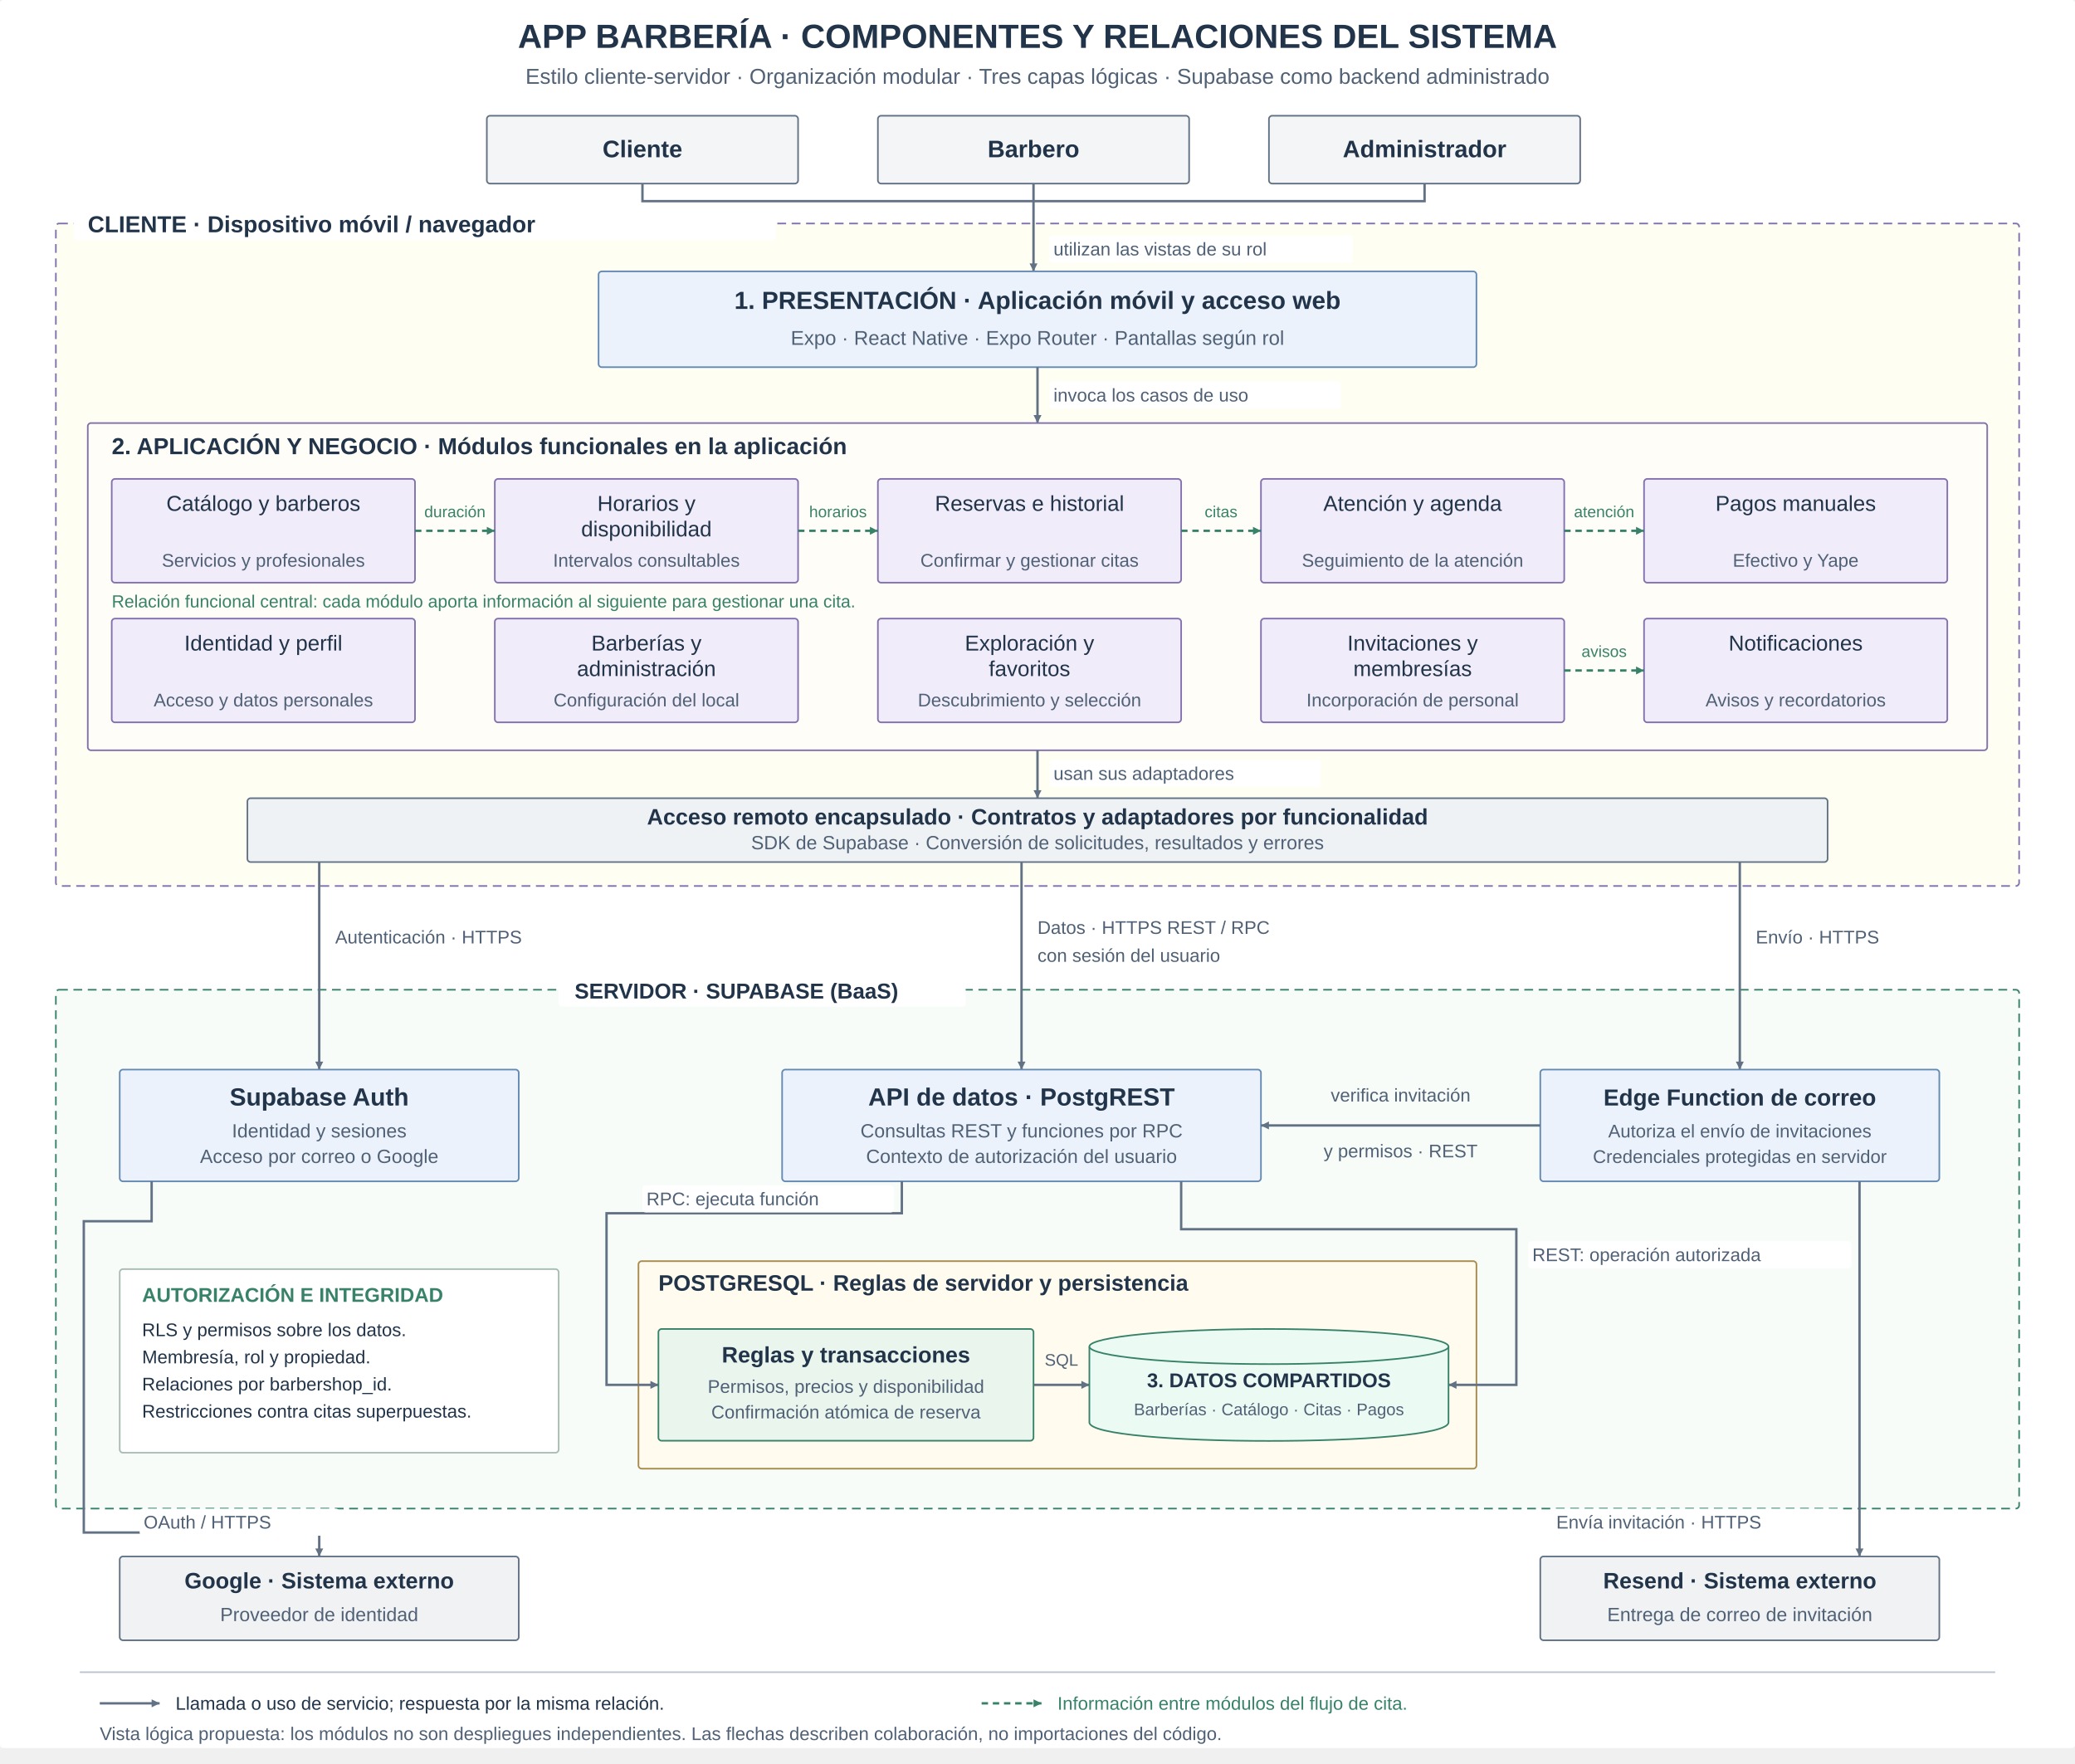
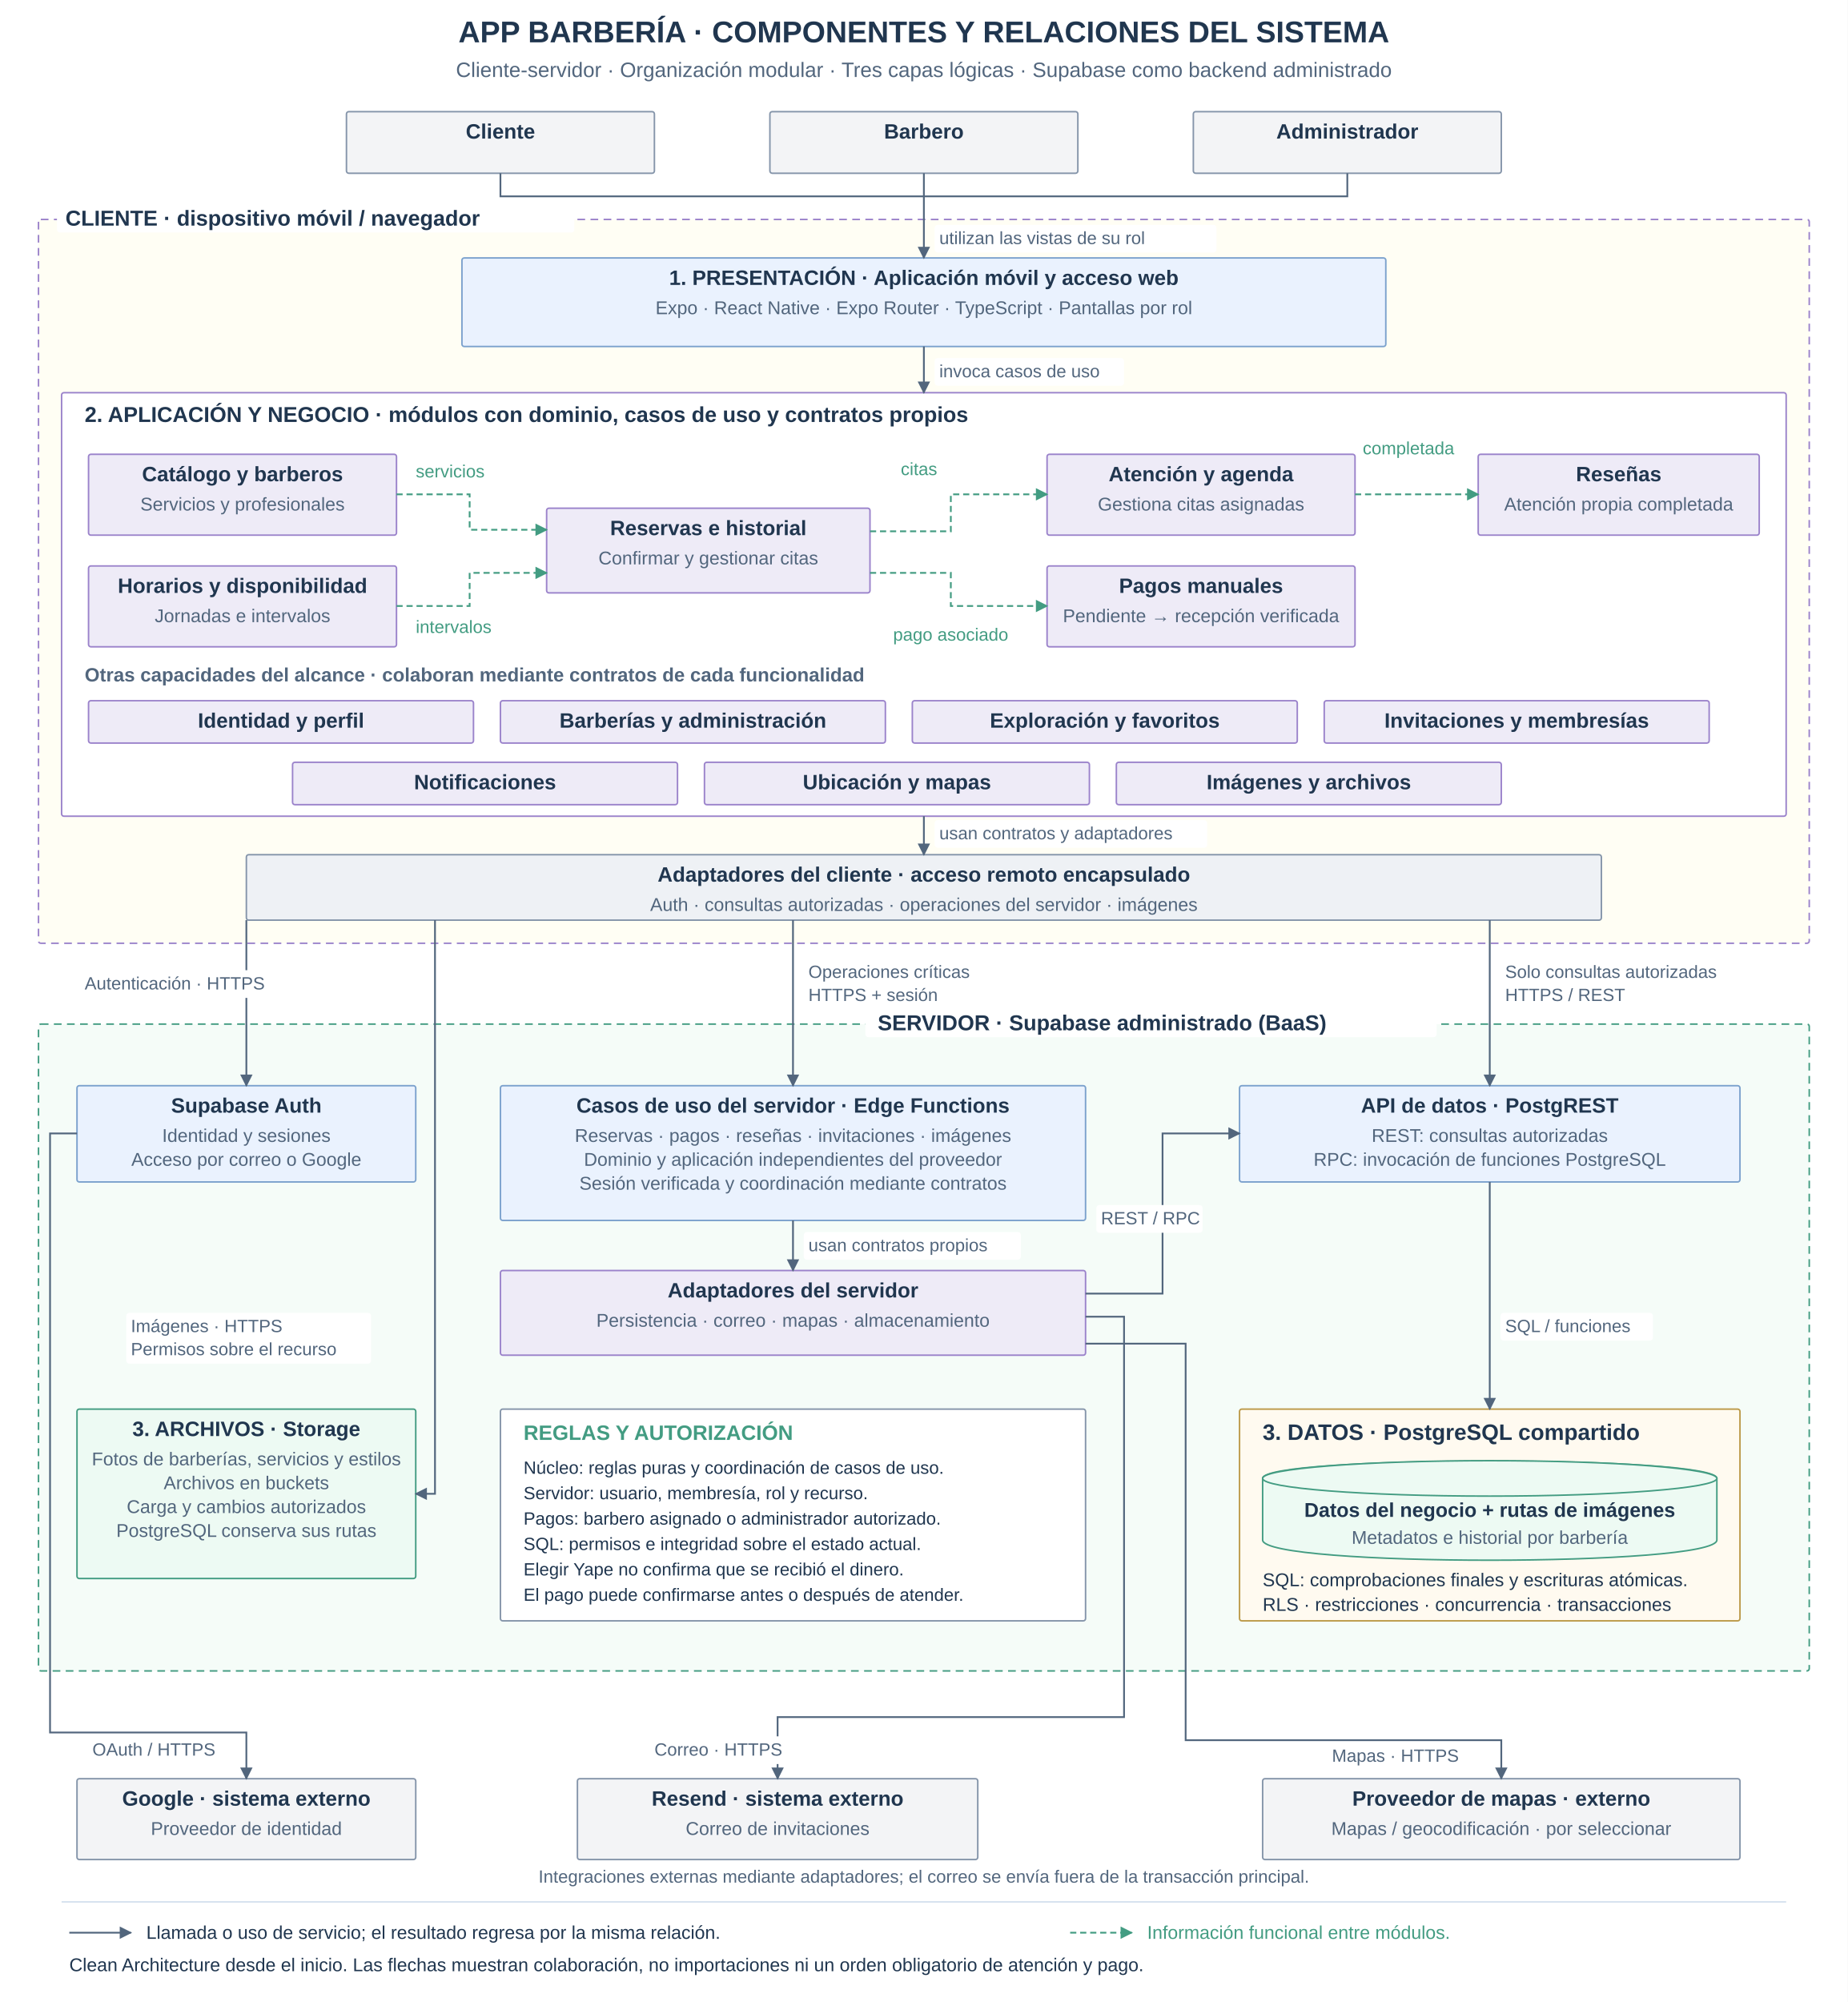
- <svg xmlns="http://www.w3.org/2000/svg" width="2600" height="2210" viewBox="0 0 2600 2210">
+ <svg xmlns="http://www.w3.org/2000/svg" width="2400" height="2600" viewBox="0 0 2400 2600">
  <defs>
-     <marker id="arrow" markerWidth="11" markerHeight="10" refX="10" refY="5" orient="auto" markerUnits="userSpaceOnUse">
-       <path d="M0 0 L10 5 L0 10 Z" fill="#627284" />
+     <marker id="a" viewBox="0 0 10 10" refX="9" refY="5" markerWidth="7" markerHeight="7" orient="auto">
+       <path d="M0 0L10 5L0 10Z" fill="#52667d" />
    </marker>
-     <marker id="flow" markerWidth="11" markerHeight="10" refX="10" refY="5" orient="auto" markerUnits="userSpaceOnUse">
-       <path d="M0 0 L10 5 L0 10 Z" fill="#388269" />
+     <marker id="g" viewBox="0 0 10 10" refX="9" refY="5" markerWidth="7" markerHeight="7" orient="auto">
+       <path d="M0 0L10 5L0 10Z" fill="#439c82" />
    </marker>
  </defs>
-   <rect x="0" y="0" width="2600" height="2190" rx="4" fill="white" stroke="none" stroke-width="2" />
-   <text x="1300" y="60" font-family="Arial, sans-serif" font-size="42" font-weight="700" fill="#223449" text-anchor="middle">APP BARBERÍA · COMPONENTES Y RELACIONES DEL SISTEMA</text>
-   <text x="1300" y="105" font-family="Arial, sans-serif" font-size="27" font-weight="400" fill="#506176" text-anchor="middle">Estilo cliente-servidor · Organización modular · Tres capas lógicas · Supabase como backend administrado</text>
-   <rect x="610" y="145" width="390" height="85" rx="4" fill="#F4F5F7" stroke="#627284" stroke-width="2" />
-   <text x="805" y="197" font-family="Arial, sans-serif" font-size="30" font-weight="700" fill="#223449" text-anchor="middle">Cliente</text>
-   <rect x="1100" y="145" width="390" height="85" rx="4" fill="#F4F5F7" stroke="#627284" stroke-width="2" />
-   <text x="1295" y="197" font-family="Arial, sans-serif" font-size="30" font-weight="700" fill="#223449" text-anchor="middle">Barbero</text>
-   <rect x="1590" y="145" width="390" height="85" rx="4" fill="#F4F5F7" stroke="#627284" stroke-width="2" />
-   <text x="1785" y="197" font-family="Arial, sans-serif" font-size="30" font-weight="700" fill="#223449" text-anchor="middle">Administrador</text>
-   <path d="M805 230 V252 H1785 V230 M1295 230 V252" fill="none" stroke="#627284" stroke-width="3" />
-   <rect x="70" y="280" width="2460" height="830" rx="4" fill="#FFFEF3" stroke="#8271AE" stroke-width="2" stroke-dasharray="11 7" />
-   <rect x="92" y="260" width="880" height="41" rx="4" fill="white" stroke="none" stroke-width="2" />
-   <text x="110" y="291" font-family="Arial, sans-serif" font-size="29" font-weight="700" fill="#223449" text-anchor="start">CLIENTE · Dispositivo móvil / navegador</text>
-   <path d="M1295 252 V340" fill="none" stroke="#627284" stroke-width="3" marker-end="url(#arrow)" />
-   <rect x="1315" y="295" width="380" height="34" rx="4" fill="white" stroke="none" stroke-width="2" />
-   <text x="1320" y="320" font-family="Arial, sans-serif" font-size="23" font-weight="400" fill="#506176" text-anchor="start">utilizan las vistas de su rol</text>
-   <rect x="750" y="340" width="1100" height="120" rx="4" fill="#EBF2FC" stroke="#648AB3" stroke-width="2" />
-   <text x="1300" y="387" font-family="Arial, sans-serif" font-size="31" font-weight="700" fill="#223449" text-anchor="middle">1. PRESENTACIÓN · Aplicación móvil y acceso web</text>
-   <text x="1300" y="432" font-family="Arial, sans-serif" font-size="25" font-weight="400" fill="#506176" text-anchor="middle">Expo · React Native · Expo Router · Pantallas según rol</text>
-   <path d="M1300 460 V530" fill="none" stroke="#627284" stroke-width="3" marker-end="url(#arrow)" />
-   <rect x="1315" y="478" width="365" height="34" rx="4" fill="white" stroke="none" stroke-width="2" />
-   <text x="1320" y="503" font-family="Arial, sans-serif" font-size="23" font-weight="400" fill="#506176" text-anchor="start">invoca los casos de uso</text>
-   <rect x="110" y="530" width="2380" height="410" rx="4" fill="#FFFDF8" stroke="#8271AE" stroke-width="2" />
-   <text x="140" y="569" font-family="Arial, sans-serif" font-size="29" font-weight="700" fill="#223449" text-anchor="start">2. APLICACIÓN Y NEGOCIO · Módulos funcionales en la aplicación</text>
-   <rect x="140" y="600" width="380" height="130" rx="4" fill="#F0ECFA" stroke="#8271AE" stroke-width="2" />
-   <text x="330" y="640" font-family="Arial, sans-serif" font-size="27" font-weight="400" fill="#223449" text-anchor="middle">Catálogo y barberos</text>
-   <text x="330" y="710" font-family="Arial, sans-serif" font-size="23" font-weight="400" fill="#506176" text-anchor="middle">Servicios y profesionales</text>
-   <rect x="620" y="600" width="380" height="130" rx="4" fill="#F0ECFA" stroke="#8271AE" stroke-width="2" />
-   <text x="810" y="640" font-family="Arial, sans-serif" font-size="27" font-weight="400" fill="#223449" text-anchor="middle">Horarios y</text>
-   <text x="810" y="672" font-family="Arial, sans-serif" font-size="27" font-weight="400" fill="#223449" text-anchor="middle">disponibilidad</text>
-   <text x="810" y="710" font-family="Arial, sans-serif" font-size="23" font-weight="400" fill="#506176" text-anchor="middle">Intervalos consultables</text>
-   <rect x="1100" y="600" width="380" height="130" rx="4" fill="#F0ECFA" stroke="#8271AE" stroke-width="2" />
-   <text x="1290" y="640" font-family="Arial, sans-serif" font-size="27" font-weight="400" fill="#223449" text-anchor="middle">Reservas e historial</text>
-   <text x="1290" y="710" font-family="Arial, sans-serif" font-size="23" font-weight="400" fill="#506176" text-anchor="middle">Confirmar y gestionar citas</text>
-   <rect x="1580" y="600" width="380" height="130" rx="4" fill="#F0ECFA" stroke="#8271AE" stroke-width="2" />
-   <text x="1770" y="640" font-family="Arial, sans-serif" font-size="27" font-weight="400" fill="#223449" text-anchor="middle">Atención y agenda</text>
-   <text x="1770" y="710" font-family="Arial, sans-serif" font-size="23" font-weight="400" fill="#506176" text-anchor="middle">Seguimiento de la atención</text>
-   <rect x="2060" y="600" width="380" height="130" rx="4" fill="#F0ECFA" stroke="#8271AE" stroke-width="2" />
-   <text x="2250" y="640" font-family="Arial, sans-serif" font-size="27" font-weight="400" fill="#223449" text-anchor="middle">Pagos manuales</text>
-   <text x="2250" y="710" font-family="Arial, sans-serif" font-size="23" font-weight="400" fill="#506176" text-anchor="middle">Efectivo y Yape</text>
-   <path d="M520 665 H620" fill="none" stroke="#388269" stroke-width="3" stroke-dasharray="8 6" marker-end="url(#flow)" />
-   <text x="570" y="648" font-family="Arial, sans-serif" font-size="20" font-weight="400" fill="#388269" text-anchor="middle">duración</text>
-   <path d="M1000 665 H1100" fill="none" stroke="#388269" stroke-width="3" stroke-dasharray="8 6" marker-end="url(#flow)" />
-   <text x="1050" y="648" font-family="Arial, sans-serif" font-size="20" font-weight="400" fill="#388269" text-anchor="middle">horarios</text>
-   <path d="M1480 665 H1580" fill="none" stroke="#388269" stroke-width="3" stroke-dasharray="8 6" marker-end="url(#flow)" />
-   <text x="1530" y="648" font-family="Arial, sans-serif" font-size="20" font-weight="400" fill="#388269" text-anchor="middle">citas</text>
-   <path d="M1960 665 H2060" fill="none" stroke="#388269" stroke-width="3" stroke-dasharray="8 6" marker-end="url(#flow)" />
-   <text x="2010" y="648" font-family="Arial, sans-serif" font-size="20" font-weight="400" fill="#388269" text-anchor="middle">atención</text>
-   <rect x="140" y="775" width="380" height="130" rx="4" fill="#F0ECFA" stroke="#8271AE" stroke-width="2" />
-   <text x="330" y="815" font-family="Arial, sans-serif" font-size="27" font-weight="400" fill="#223449" text-anchor="middle">Identidad y perfil</text>
-   <text x="330" y="885" font-family="Arial, sans-serif" font-size="23" font-weight="400" fill="#506176" text-anchor="middle">Acceso y datos personales</text>
-   <rect x="620" y="775" width="380" height="130" rx="4" fill="#F0ECFA" stroke="#8271AE" stroke-width="2" />
-   <text x="810" y="815" font-family="Arial, sans-serif" font-size="27" font-weight="400" fill="#223449" text-anchor="middle">Barberías y</text>
-   <text x="810" y="847" font-family="Arial, sans-serif" font-size="27" font-weight="400" fill="#223449" text-anchor="middle">administración</text>
-   <text x="810" y="885" font-family="Arial, sans-serif" font-size="23" font-weight="400" fill="#506176" text-anchor="middle">Configuración del local</text>
-   <rect x="1100" y="775" width="380" height="130" rx="4" fill="#F0ECFA" stroke="#8271AE" stroke-width="2" />
-   <text x="1290" y="815" font-family="Arial, sans-serif" font-size="27" font-weight="400" fill="#223449" text-anchor="middle">Exploración y</text>
-   <text x="1290" y="847" font-family="Arial, sans-serif" font-size="27" font-weight="400" fill="#223449" text-anchor="middle">favoritos</text>
-   <text x="1290" y="885" font-family="Arial, sans-serif" font-size="23" font-weight="400" fill="#506176" text-anchor="middle">Descubrimiento y selección</text>
-   <rect x="1580" y="775" width="380" height="130" rx="4" fill="#F0ECFA" stroke="#8271AE" stroke-width="2" />
-   <text x="1770" y="815" font-family="Arial, sans-serif" font-size="27" font-weight="400" fill="#223449" text-anchor="middle">Invitaciones y</text>
-   <text x="1770" y="847" font-family="Arial, sans-serif" font-size="27" font-weight="400" fill="#223449" text-anchor="middle">membresías</text>
-   <text x="1770" y="885" font-family="Arial, sans-serif" font-size="23" font-weight="400" fill="#506176" text-anchor="middle">Incorporación de personal</text>
-   <rect x="2060" y="775" width="380" height="130" rx="4" fill="#F0ECFA" stroke="#8271AE" stroke-width="2" />
-   <text x="2250" y="815" font-family="Arial, sans-serif" font-size="27" font-weight="400" fill="#223449" text-anchor="middle">Notificaciones</text>
-   <text x="2250" y="885" font-family="Arial, sans-serif" font-size="23" font-weight="400" fill="#506176" text-anchor="middle">Avisos y recordatorios</text>
-   <path d="M1960 840 H2060" fill="none" stroke="#388269" stroke-width="3" stroke-dasharray="8 6" marker-end="url(#flow)" />
-   <text x="2010" y="823" font-family="Arial, sans-serif" font-size="20" font-weight="400" fill="#388269" text-anchor="middle">avisos</text>
-   <text x="140" y="761" font-family="Arial, sans-serif" font-size="22" font-weight="400" fill="#388269" text-anchor="start">Relación funcional central: cada módulo aporta información al siguiente para gestionar una cita.</text>
-   <path d="M1300 940 V1000" fill="none" stroke="#627284" stroke-width="3" marker-end="url(#arrow)" />
-   <rect x="1315" y="952" width="340" height="34" rx="4" fill="white" stroke="none" stroke-width="2" />
-   <text x="1320" y="977" font-family="Arial, sans-serif" font-size="23" font-weight="400" fill="#506176" text-anchor="start">usan sus adaptadores</text>
-   <rect x="310" y="1000" width="1980" height="80" rx="4" fill="#EFF2F5" stroke="#627284" stroke-width="2" />
-   <text x="1300" y="1033" font-family="Arial, sans-serif" font-size="28" font-weight="700" fill="#223449" text-anchor="middle">Acceso remoto encapsulado · Contratos y adaptadores por funcionalidad</text>
-   <text x="1300" y="1064" font-family="Arial, sans-serif" font-size="24" font-weight="400" fill="#506176" text-anchor="middle">SDK de Supabase · Conversión de solicitudes, resultados y errores</text>
-   <rect x="70" y="1240" width="2460" height="650" rx="4" fill="#F7FCF9" stroke="#388269" stroke-width="2" stroke-dasharray="11 7" />
-   <rect x="700" y="1220" width="510" height="41" rx="4" fill="white" stroke="none" stroke-width="2" />
-   <text x="720" y="1251" font-family="Arial, sans-serif" font-size="27" font-weight="700" fill="#223449" text-anchor="start">SERVIDOR · SUPABASE (BaaS)</text>
-   <path d="M400 1080 V1340" fill="none" stroke="#627284" stroke-width="3" marker-end="url(#arrow)" />
-   <rect x="415" y="1157" width="345" height="34" rx="4" fill="white" stroke="none" stroke-width="2" />
-   <text x="420" y="1182" font-family="Arial, sans-serif" font-size="23" font-weight="400" fill="#506176" text-anchor="start">Autenticación · HTTPS</text>
-   <path d="M1280 1080 V1340" fill="none" stroke="#627284" stroke-width="3" marker-end="url(#arrow)" />
-   <rect x="1295" y="1145" width="400" height="34" rx="4" fill="white" stroke="none" stroke-width="2" />
-   <text x="1300" y="1170" font-family="Arial, sans-serif" font-size="23" font-weight="400" fill="#506176" text-anchor="start">Datos · HTTPS REST / RPC</text>
-   <rect x="1295" y="1180" width="360" height="34" rx="4" fill="white" stroke="none" stroke-width="2" />
-   <text x="1300" y="1205" font-family="Arial, sans-serif" font-size="23" font-weight="400" fill="#506176" text-anchor="start">con sesión del usuario</text>
-   <path d="M2180 1080 V1340" fill="none" stroke="#627284" stroke-width="3" marker-end="url(#arrow)" />
-   <rect x="2195" y="1157" width="260" height="34" rx="4" fill="white" stroke="none" stroke-width="2" />
-   <text x="2200" y="1182" font-family="Arial, sans-serif" font-size="23" font-weight="400" fill="#506176" text-anchor="start">Envío · HTTPS</text>
-   <rect x="150" y="1340" width="500" height="140" rx="4" fill="#EBF2FC" stroke="#648AB3" stroke-width="2" />
-   <text x="400" y="1385" font-family="Arial, sans-serif" font-size="31" font-weight="700" fill="#223449" text-anchor="middle">Supabase Auth</text>
-   <text x="400" y="1425" font-family="Arial, sans-serif" font-size="24" font-weight="400" fill="#506176" text-anchor="middle">Identidad y sesiones</text>
-   <text x="400" y="1457" font-family="Arial, sans-serif" font-size="24" font-weight="400" fill="#506176" text-anchor="middle">Acceso por correo o Google</text>
-   <rect x="980" y="1340" width="600" height="140" rx="4" fill="#EBF2FC" stroke="#648AB3" stroke-width="2" />
-   <text x="1280" y="1385" font-family="Arial, sans-serif" font-size="31" font-weight="700" fill="#223449" text-anchor="middle">API de datos · PostgREST</text>
-   <text x="1280" y="1425" font-family="Arial, sans-serif" font-size="24" font-weight="400" fill="#506176" text-anchor="middle">Consultas REST y funciones por RPC</text>
-   <text x="1280" y="1457" font-family="Arial, sans-serif" font-size="24" font-weight="400" fill="#506176" text-anchor="middle">Contexto de autorización del usuario</text>
-   <rect x="1930" y="1340" width="500" height="140" rx="4" fill="#EBF2FC" stroke="#648AB3" stroke-width="2" />
-   <text x="2180" y="1385" font-family="Arial, sans-serif" font-size="29" font-weight="700" fill="#223449" text-anchor="middle">Edge Function de correo</text>
-   <text x="2180" y="1425" font-family="Arial, sans-serif" font-size="23" font-weight="400" fill="#506176" text-anchor="middle">Autoriza el envío de invitaciones</text>
-   <text x="2180" y="1457" font-family="Arial, sans-serif" font-size="23" font-weight="400" fill="#506176" text-anchor="middle">Credenciales protegidas en servidor</text>
-   <path d="M1930 1410 H1580" fill="none" stroke="#627284" stroke-width="3" marker-end="url(#arrow)" />
-   <text x="1755" y="1380" font-family="Arial, sans-serif" font-size="23" font-weight="400" fill="#506176" text-anchor="middle">verifica invitación</text>
-   <text x="1755" y="1450" font-family="Arial, sans-serif" font-size="23" font-weight="400" fill="#506176" text-anchor="middle">y permisos · REST</text>
-   <rect x="800" y="1580" width="1050" height="260" rx="4" fill="#FFFBEF" stroke="#A68B4D" stroke-width="2" />
-   <text x="825" y="1617" font-family="Arial, sans-serif" font-size="28" font-weight="700" fill="#223449" text-anchor="start">POSTGRESQL · Reglas de servidor y persistencia</text>
-   <path d="M1130 1480 V1520 H760 V1735 H825" fill="none" stroke="#627284" stroke-width="3" marker-end="url(#arrow)" />
-   <rect x="805" y="1485" width="315" height="34" rx="4" fill="white" stroke="none" stroke-width="2" />
-   <text x="810" y="1510" font-family="Arial, sans-serif" font-size="23" font-weight="400" fill="#506176" text-anchor="start">RPC: ejecuta función</text>
-   <path d="M1480 1480 V1540 H1900 V1735 H1815" fill="none" stroke="#627284" stroke-width="3" marker-end="url(#arrow)" />
-   <rect x="1915" y="1555" width="405" height="34" rx="4" fill="white" stroke="none" stroke-width="2" />
-   <text x="1920" y="1580" font-family="Arial, sans-serif" font-size="23" font-weight="400" fill="#506176" text-anchor="start">REST: operación autorizada</text>
-   <rect x="825" y="1665" width="470" height="140" rx="4" fill="#EAF5EE" stroke="#388269" stroke-width="2" />
-   <text x="1060" y="1707" font-family="Arial, sans-serif" font-size="28" font-weight="700" fill="#223449" text-anchor="middle">Reglas y transacciones</text>
-   <text x="1060" y="1745" font-family="Arial, sans-serif" font-size="23" font-weight="400" fill="#506176" text-anchor="middle">Permisos, precios y disponibilidad</text>
-   <text x="1060" y="1777" font-family="Arial, sans-serif" font-size="23" font-weight="400" fill="#506176" text-anchor="middle">Confirmación atómica de reserva</text>
-   <path d="M1295 1735 H1365" fill="none" stroke="#627284" stroke-width="3" marker-end="url(#arrow)" />
-   <text x="1330" y="1711" font-family="Arial, sans-serif" font-size="21" font-weight="400" fill="#506176" text-anchor="middle">SQL</text>
-   <path d="M1365 1687 V1782 C1365 1813,1815 1813,1815 1782 V1687" fill="#ECFAF4" stroke="#388269" stroke-width="2" />
-   <ellipse cx="1590" cy="1687" rx="225" ry="22" fill="#ECFAF4" stroke="#388269" stroke-width="2" />
-   <text x="1590" y="1738" font-family="Arial, sans-serif" font-size="25" font-weight="700" fill="#223449" text-anchor="middle">3. DATOS COMPARTIDOS</text>
-   <text x="1590" y="1773" font-family="Arial, sans-serif" font-size="21" font-weight="400" fill="#506176" text-anchor="middle">Barberías · Catálogo · Citas · Pagos</text>
-   <rect x="150" y="1590" width="550" height="230" rx="4" fill="white" stroke="#A9BCB2" stroke-width="2" />
-   <text x="178" y="1631" font-family="Arial, sans-serif" font-size="25" font-weight="700" fill="#388269" text-anchor="start">AUTORIZACIÓN E INTEGRIDAD</text>
-   <text x="178" y="1674" font-family="Arial, sans-serif" font-size="23" font-weight="400" fill="#223449" text-anchor="start">RLS y permisos sobre los datos.</text>
-   <text x="178" y="1708" font-family="Arial, sans-serif" font-size="23" font-weight="400" fill="#223449" text-anchor="start">Membresía, rol y propiedad.</text>
-   <text x="178" y="1742" font-family="Arial, sans-serif" font-size="23" font-weight="400" fill="#223449" text-anchor="start">Relaciones por barbershop_id.</text>
-   <text x="178" y="1776" font-family="Arial, sans-serif" font-size="23" font-weight="400" fill="#223449" text-anchor="start">Restricciones contra citas superpuestas.</text>
-   <path d="M190 1480 V1530 H105 V1920 H400 V1950" fill="none" stroke="#627284" stroke-width="3" marker-end="url(#arrow)" />
-   <rect x="175" y="1890" width="250" height="34" rx="4" fill="white" stroke="none" stroke-width="2" />
-   <text x="180" y="1915" font-family="Arial, sans-serif" font-size="23" font-weight="400" fill="#506176" text-anchor="start">OAuth / HTTPS</text>
-   <path d="M2330 1480 V1950" fill="none" stroke="#627284" stroke-width="3" marker-end="url(#arrow)" />
-   <rect x="1945" y="1890" width="365" height="34" rx="4" fill="white" stroke="none" stroke-width="2" />
-   <text x="1950" y="1915" font-family="Arial, sans-serif" font-size="23" font-weight="400" fill="#506176" text-anchor="start">Envía invitación · HTTPS</text>
-   <rect x="150" y="1950" width="500" height="105" rx="4" fill="#F1F2F4" stroke="#627284" stroke-width="2" />
-   <text x="400" y="1990" font-family="Arial, sans-serif" font-size="28" font-weight="700" fill="#223449" text-anchor="middle">Google · Sistema externo</text>
-   <text x="400" y="2031" font-family="Arial, sans-serif" font-size="24" font-weight="400" fill="#506176" text-anchor="middle">Proveedor de identidad</text>
-   <rect x="1930" y="1950" width="500" height="105" rx="4" fill="#F1F2F4" stroke="#627284" stroke-width="2" />
-   <text x="2180" y="1990" font-family="Arial, sans-serif" font-size="28" font-weight="700" fill="#223449" text-anchor="middle">Resend · Sistema externo</text>
-   <text x="2180" y="2031" font-family="Arial, sans-serif" font-size="24" font-weight="400" fill="#506176" text-anchor="middle">Entrega de correo de invitación</text>
-   <path d="M100 2095 H2500" stroke="#BCC5CD" stroke-width="2" />
-   <path d="M125 2134 H200" fill="none" stroke="#627284" stroke-width="3" marker-end="url(#arrow)" />
-   <text x="220" y="2142" font-family="Arial, sans-serif" font-size="23" font-weight="400" fill="#223449" text-anchor="start">Llamada o uso de servicio; respuesta por la misma relación.</text>
-   <path d="M1230 2134 H1305" fill="none" stroke="#388269" stroke-width="3" stroke-dasharray="8 6" marker-end="url(#flow)" />
-   <text x="1325" y="2142" font-family="Arial, sans-serif" font-size="23" font-weight="400" fill="#388269" text-anchor="start">Información entre módulos del flujo de cita.</text>
-   <text x="125" y="2180" font-family="Arial, sans-serif" font-size="23" font-weight="400" fill="#506176" text-anchor="start">Vista lógica propuesta: los módulos no son despliegues independientes. Las flechas describen colaboración, no importaciones del código.</text>
+   <rect width="2400" height="2600" fill="white" />
+   <text x="1200" y="55" font-family="Arial,sans-serif" font-size="39" font-weight="700" text-anchor="middle" fill="#20364f">APP BARBERÍA · COMPONENTES Y RELACIONES DEL SISTEMA</text>
+   <text x="1200" y="100" font-family="Arial,sans-serif" font-size="27" font-weight="400" text-anchor="middle" fill="#52667d">Cliente-servidor · Organización modular · Tres capas lógicas · Supabase como backend administrado</text>
+   <rect x="450" y="145" width="400" height="80" rx="3" fill="#f3f4f6" stroke="#8595aa" stroke-width="2" />
+   <text x="650" y="180" font-family="Arial,sans-serif" font-size="27" font-weight="700" text-anchor="middle" fill="#20364f">Cliente</text>
+   <rect x="1000" y="145" width="400" height="80" rx="3" fill="#f3f4f6" stroke="#8595aa" stroke-width="2" />
+   <text x="1200" y="180" font-family="Arial,sans-serif" font-size="27" font-weight="700" text-anchor="middle" fill="#20364f">Barbero</text>
+   <rect x="1550" y="145" width="400" height="80" rx="3" fill="#f3f4f6" stroke="#8595aa" stroke-width="2" />
+   <text x="1750" y="180" font-family="Arial,sans-serif" font-size="27" font-weight="700" text-anchor="middle" fill="#20364f">Administrador</text>
+   <path d="M650 225V255H1750V225M1200 225V255" fill="none" stroke="#52667d" stroke-width="2.3" />
+   <rect x="50" y="285" width="2300" height="940" rx="3" fill="#fffef4" stroke="#9b83cb" stroke-width="2" stroke-dasharray="10 7" />
+   <rect x="75" y="267" width="670" height="34" rx="3" fill="#fff" stroke="#fff" stroke-width="2" />
+   <text x="85" y="293" font-family="Arial,sans-serif" font-size="28" font-weight="700" text-anchor="start" fill="#20364f">CLIENTE · dispositivo móvil / navegador</text>
+   <rect x="600" y="335" width="1200" height="115" rx="3" fill="#eaf2fe" stroke="#7ca2cd" stroke-width="2" />
+   <text x="1200" y="370" font-family="Arial,sans-serif" font-size="27" font-weight="700" text-anchor="middle" fill="#20364f">1. PRESENTACIÓN · Aplicación móvil y acceso web</text>
+   <text x="1200" y="408" font-family="Arial,sans-serif" font-size="24" font-weight="400" text-anchor="middle" fill="#52667d">Expo · React Native · Expo Router · TypeScript · Pantallas por rol</text>
+   <path d="M1200 255V335" fill="none" stroke="#52667d" stroke-width="2.3" marker-end="url(#a)" />
+   <rect x="1215" y="293" width="364" height="34" rx="3" fill="#fff" stroke="#fff" stroke-width="2" />
+   <text x="1220" y="317" font-family="Arial,sans-serif" font-size="23" font-weight="400" text-anchor="start" fill="#52667d">utilizan las vistas de su rol</text>
+   <rect x="80" y="510" width="2240" height="550" rx="3" fill="#fff" stroke="#9b83cb" stroke-width="2" />
+   <text x="110" y="548" font-family="Arial,sans-serif" font-size="28" font-weight="700" text-anchor="start" fill="#20364f">2. APLICACIÓN Y NEGOCIO · módulos con dominio, casos de uso y contratos propios</text>
+   <path d="M1200 450V510" fill="none" stroke="#52667d" stroke-width="2.3" marker-end="url(#a)" />
+   <rect x="1215" y="466" width="244" height="34" rx="3" fill="#fff" stroke="#fff" stroke-width="2" />
+   <text x="1220" y="490" font-family="Arial,sans-serif" font-size="23" font-weight="400" text-anchor="start" fill="#52667d">invoca casos de uso</text>
+   <rect x="115" y="590" width="400" height="105" rx="3" fill="#eeebf7" stroke="#9b83cb" stroke-width="2" />
+   <text x="315" y="625" font-family="Arial,sans-serif" font-size="27" font-weight="700" text-anchor="middle" fill="#20364f">Catálogo y barberos</text>
+   <text x="315" y="663" font-family="Arial,sans-serif" font-size="24" font-weight="400" text-anchor="middle" fill="#52667d">Servicios y profesionales</text>
+   <rect x="115" y="735" width="400" height="105" rx="3" fill="#eeebf7" stroke="#9b83cb" stroke-width="2" />
+   <text x="315" y="770" font-family="Arial,sans-serif" font-size="27" font-weight="700" text-anchor="middle" fill="#20364f">Horarios y disponibilidad</text>
+   <text x="315" y="808" font-family="Arial,sans-serif" font-size="24" font-weight="400" text-anchor="middle" fill="#52667d">Jornadas e intervalos</text>
+   <rect x="710" y="660" width="420" height="110" rx="3" fill="#eeebf7" stroke="#9b83cb" stroke-width="2" />
+   <text x="920" y="695" font-family="Arial,sans-serif" font-size="27" font-weight="700" text-anchor="middle" fill="#20364f">Reservas e historial</text>
+   <text x="920" y="733" font-family="Arial,sans-serif" font-size="24" font-weight="400" text-anchor="middle" fill="#52667d">Confirmar y gestionar citas</text>
+   <rect x="1360" y="590" width="400" height="105" rx="3" fill="#eeebf7" stroke="#9b83cb" stroke-width="2" />
+   <text x="1560" y="625" font-family="Arial,sans-serif" font-size="27" font-weight="700" text-anchor="middle" fill="#20364f">Atención y agenda</text>
+   <text x="1560" y="663" font-family="Arial,sans-serif" font-size="24" font-weight="400" text-anchor="middle" fill="#52667d">Gestiona citas asignadas</text>
+   <rect x="1360" y="735" width="400" height="105" rx="3" fill="#eeebf7" stroke="#9b83cb" stroke-width="2" />
+   <text x="1560" y="770" font-family="Arial,sans-serif" font-size="27" font-weight="700" text-anchor="middle" fill="#20364f">Pagos manuales</text>
+   <text x="1560" y="808" font-family="Arial,sans-serif" font-size="24" font-weight="400" text-anchor="middle" fill="#52667d">Pendiente → recepción verificada</text>
+   <rect x="1920" y="590" width="365" height="105" rx="3" fill="#eeebf7" stroke="#9b83cb" stroke-width="2" />
+   <text x="2102.5" y="625" font-family="Arial,sans-serif" font-size="27" font-weight="700" text-anchor="middle" fill="#20364f">Reseñas</text>
+   <text x="2102.5" y="663" font-family="Arial,sans-serif" font-size="24" font-weight="400" text-anchor="middle" fill="#52667d">Atención propia completada</text>
+   <path d="M515 642H610V688H710" fill="none" stroke="#439c82" stroke-width="2.3" stroke-dasharray="8 5" marker-end="url(#g)" />
+   <rect x="535" y="596" width="124" height="34" rx="3" fill="#fff" stroke="#fff" stroke-width="2" />
+   <text x="540" y="620" font-family="Arial,sans-serif" font-size="23" font-weight="400" text-anchor="start" fill="#439c82">servicios</text>
+   <path d="M515 787H610V744H710" fill="none" stroke="#439c82" stroke-width="2.3" stroke-dasharray="8 5" marker-end="url(#g)" />
+   <rect x="535" y="798" width="136" height="34" rx="3" fill="#fff" stroke="#fff" stroke-width="2" />
+   <text x="540" y="822" font-family="Arial,sans-serif" font-size="23" font-weight="400" text-anchor="start" fill="#439c82">intervalos</text>
+   <path d="M1130 690H1235V642H1360" fill="none" stroke="#439c82" stroke-width="2.3" stroke-dasharray="8 5" marker-end="url(#g)" />
+   <rect x="1165" y="593" width="76" height="34" rx="3" fill="#fff" stroke="#fff" stroke-width="2" />
+   <text x="1170" y="617" font-family="Arial,sans-serif" font-size="23" font-weight="400" text-anchor="start" fill="#439c82">citas</text>
+   <path d="M1130 744H1235V787H1360" fill="none" stroke="#439c82" stroke-width="2.3" stroke-dasharray="8 5" marker-end="url(#g)" />
+   <rect x="1155" y="808" width="172" height="34" rx="3" fill="#fff" stroke="#fff" stroke-width="2" />
+   <text x="1160" y="832" font-family="Arial,sans-serif" font-size="23" font-weight="400" text-anchor="start" fill="#439c82">pago asociado</text>
+   <path d="M1760 642H1920" fill="none" stroke="#439c82" stroke-width="2.3" stroke-dasharray="8 5" marker-end="url(#g)" />
+   <rect x="1765" y="566" width="136" height="34" rx="3" fill="#fff" stroke="#fff" stroke-width="2" />
+   <text x="1770" y="590" font-family="Arial,sans-serif" font-size="23" font-weight="400" text-anchor="start" fill="#439c82">completada</text>
+   <text x="110" y="885" font-family="Arial,sans-serif" font-size="25" font-weight="700" text-anchor="start" fill="#52667d">Otras capacidades del alcance · colaboran mediante contratos de cada funcionalidad</text>
+   <rect x="115" y="910" width="500" height="55" rx="3" fill="#eeebf7" stroke="#9b83cb" stroke-width="2" />
+   <text x="365" y="945" font-family="Arial,sans-serif" font-size="27" font-weight="700" text-anchor="middle" fill="#20364f">Identidad y perfil</text>
+   <rect x="650" y="910" width="500" height="55" rx="3" fill="#eeebf7" stroke="#9b83cb" stroke-width="2" />
+   <text x="900" y="945" font-family="Arial,sans-serif" font-size="27" font-weight="700" text-anchor="middle" fill="#20364f">Barberías y administración</text>
+   <rect x="1185" y="910" width="500" height="55" rx="3" fill="#eeebf7" stroke="#9b83cb" stroke-width="2" />
+   <text x="1435" y="945" font-family="Arial,sans-serif" font-size="27" font-weight="700" text-anchor="middle" fill="#20364f">Exploración y favoritos</text>
+   <rect x="1720" y="910" width="500" height="55" rx="3" fill="#eeebf7" stroke="#9b83cb" stroke-width="2" />
+   <text x="1970" y="945" font-family="Arial,sans-serif" font-size="27" font-weight="700" text-anchor="middle" fill="#20364f">Invitaciones y membresías</text>
+   <rect x="380" y="990" width="500" height="55" rx="3" fill="#eeebf7" stroke="#9b83cb" stroke-width="2" />
+   <text x="630" y="1025" font-family="Arial,sans-serif" font-size="27" font-weight="700" text-anchor="middle" fill="#20364f">Notificaciones</text>
+   <rect x="915" y="990" width="500" height="55" rx="3" fill="#eeebf7" stroke="#9b83cb" stroke-width="2" />
+   <text x="1165" y="1025" font-family="Arial,sans-serif" font-size="27" font-weight="700" text-anchor="middle" fill="#20364f">Ubicación y mapas</text>
+   <rect x="1450" y="990" width="500" height="55" rx="3" fill="#eeebf7" stroke="#9b83cb" stroke-width="2" />
+   <text x="1700" y="1025" font-family="Arial,sans-serif" font-size="27" font-weight="700" text-anchor="middle" fill="#20364f">Imágenes y archivos</text>
+   <rect x="320" y="1110" width="1760" height="85" rx="3" fill="#eef1f5" stroke="#8595aa" stroke-width="2" />
+   <text x="1200" y="1145" font-family="Arial,sans-serif" font-size="27" font-weight="700" text-anchor="middle" fill="#20364f">Adaptadores del cliente · acceso remoto encapsulado</text>
+   <text x="1200" y="1183" font-family="Arial,sans-serif" font-size="24" font-weight="400" text-anchor="middle" fill="#52667d">Auth · consultas autorizadas · operaciones del servidor · imágenes</text>
+   <path d="M1200 1060V1110" fill="none" stroke="#52667d" stroke-width="2.3" marker-end="url(#a)" />
+   <rect x="1215" y="1066" width="352" height="34" rx="3" fill="#fff" stroke="#fff" stroke-width="2" />
+   <text x="1220" y="1090" font-family="Arial,sans-serif" font-size="23" font-weight="400" text-anchor="start" fill="#52667d">usan contratos y adaptadores</text>
+   <rect x="50" y="1330" width="2300" height="840" rx="3" fill="#f5fcf8" stroke="#439c82" stroke-width="2" stroke-dasharray="10 7" />
+   <rect x="1125" y="1312" width="740" height="34" rx="3" fill="#fff" stroke="#fff" stroke-width="2" />
+   <text x="1140" y="1338" font-family="Arial,sans-serif" font-size="28" font-weight="700" text-anchor="start" fill="#20364f">SERVIDOR · Supabase administrado (BaaS)</text>
+   <rect x="100" y="1410" width="440" height="125" rx="3" fill="#eaf2fe" stroke="#7ca2cd" stroke-width="2" />
+   <text x="320" y="1445" font-family="Arial,sans-serif" font-size="27" font-weight="700" text-anchor="middle" fill="#20364f">Supabase Auth</text>
+   <text x="320" y="1483" font-family="Arial,sans-serif" font-size="24" font-weight="400" text-anchor="middle" fill="#52667d">Identidad y sesiones</text>
+   <text x="320" y="1514" font-family="Arial,sans-serif" font-size="24" font-weight="400" text-anchor="middle" fill="#52667d">Acceso por correo o Google</text>
+   <rect x="650" y="1410" width="760" height="175" rx="3" fill="#eaf2fe" stroke="#7ca2cd" stroke-width="2" />
+   <text x="1030" y="1445" font-family="Arial,sans-serif" font-size="27" font-weight="700" text-anchor="middle" fill="#20364f">Casos de uso del servidor · Edge Functions</text>
+   <text x="1030" y="1483" font-family="Arial,sans-serif" font-size="24" font-weight="400" text-anchor="middle" fill="#52667d">Reservas · pagos · reseñas · invitaciones · imágenes</text>
+   <text x="1030" y="1514" font-family="Arial,sans-serif" font-size="24" font-weight="400" text-anchor="middle" fill="#52667d">Dominio y aplicación independientes del proveedor</text>
+   <text x="1030" y="1545" font-family="Arial,sans-serif" font-size="24" font-weight="400" text-anchor="middle" fill="#52667d">Sesión verificada y coordinación mediante contratos</text>
+   <rect x="1610" y="1410" width="650" height="125" rx="3" fill="#eaf2fe" stroke="#7ca2cd" stroke-width="2" />
+   <text x="1935" y="1445" font-family="Arial,sans-serif" font-size="27" font-weight="700" text-anchor="middle" fill="#20364f">API de datos · PostgREST</text>
+   <text x="1935" y="1483" font-family="Arial,sans-serif" font-size="24" font-weight="400" text-anchor="middle" fill="#52667d">REST: consultas autorizadas</text>
+   <text x="1935" y="1514" font-family="Arial,sans-serif" font-size="24" font-weight="400" text-anchor="middle" fill="#52667d">RPC: invocación de funciones PostgreSQL</text>
+   <path d="M320 1195V1410" fill="none" stroke="#52667d" stroke-width="2.3" marker-end="url(#a)" />
+   <rect x="105" y="1261" width="268" height="34" rx="3" fill="#fff" stroke="#fff" stroke-width="2" />
+   <text x="110" y="1285" font-family="Arial,sans-serif" font-size="23" font-weight="400" text-anchor="start" fill="#52667d">Autenticación · HTTPS</text>
+   <path d="M1030 1195V1410" fill="none" stroke="#52667d" stroke-width="2.3" marker-end="url(#a)" />
+   <rect x="1045" y="1246" width="256" height="64" rx="3" fill="#fff" stroke="#fff" stroke-width="2" />
+   <text x="1050" y="1270" font-family="Arial,sans-serif" font-size="23" font-weight="400" text-anchor="start" fill="#52667d">Operaciones críticas</text>
+   <text x="1050" y="1300" font-family="Arial,sans-serif" font-size="23" font-weight="400" text-anchor="start" fill="#52667d">HTTPS + sesión</text>
+   <path d="M1935 1195V1410" fill="none" stroke="#52667d" stroke-width="2.3" marker-end="url(#a)" />
+   <rect x="1950" y="1246" width="328" height="64" rx="3" fill="#fff" stroke="#fff" stroke-width="2" />
+   <text x="1955" y="1270" font-family="Arial,sans-serif" font-size="23" font-weight="400" text-anchor="start" fill="#52667d">Solo consultas autorizadas</text>
+   <text x="1955" y="1300" font-family="Arial,sans-serif" font-size="23" font-weight="400" text-anchor="start" fill="#52667d">HTTPS / REST</text>
+   <rect x="650" y="1650" width="760" height="110" rx="3" fill="#eeebf7" stroke="#9b83cb" stroke-width="2" />
+   <text x="1030" y="1685" font-family="Arial,sans-serif" font-size="27" font-weight="700" text-anchor="middle" fill="#20364f">Adaptadores del servidor</text>
+   <text x="1030" y="1723" font-family="Arial,sans-serif" font-size="24" font-weight="400" text-anchor="middle" fill="#52667d">Persistencia · correo · mapas · almacenamiento</text>
+   <path d="M1030 1585V1650" fill="none" stroke="#52667d" stroke-width="2.3" marker-end="url(#a)" />
+   <rect x="1045" y="1601" width="280" height="34" rx="3" fill="#fff" stroke="#fff" stroke-width="2" />
+   <text x="1050" y="1625" font-family="Arial,sans-serif" font-size="23" font-weight="400" text-anchor="start" fill="#52667d">usan contratos propios</text>
+   <path d="M1410 1680H1510V1472H1610" fill="none" stroke="#52667d" stroke-width="2.3" marker-end="url(#a)" />
+   <rect x="1425" y="1566" width="136" height="34" rx="3" fill="#fff" stroke="#fff" stroke-width="2" />
+   <text x="1430" y="1590" font-family="Arial,sans-serif" font-size="23" font-weight="400" text-anchor="start" fill="#52667d">REST / RPC</text>
+   <rect x="1610" y="1830" width="650" height="275" rx="3" fill="#fffaf0" stroke="#bc9a4a" stroke-width="2" />
+   <text x="1640" y="1870" font-family="Arial,sans-serif" font-size="29" font-weight="700" text-anchor="start" fill="#20364f">3. DATOS · PostgreSQL compartido</text>
+   <path d="M1640 1920C1640 1890 2230 1890 2230 1920V2000C2230 2035 1640 2035 1640 2000Z" fill="#edfaf3" stroke="#439c82" stroke-width="2" />
+   <ellipse cx="1935" cy="1920" rx="295" ry="23" fill="#edfaf3" stroke="#439c82" stroke-width="2" />
+   <text x="1935" y="1970" font-family="Arial,sans-serif" font-size="26" font-weight="700" text-anchor="middle" fill="#20364f">Datos del negocio + rutas de imágenes</text>
+   <text x="1935" y="2005" font-family="Arial,sans-serif" font-size="24" font-weight="400" text-anchor="middle" fill="#52667d">Metadatos e historial por barbería</text>
+   <text x="1640" y="2060" font-family="Arial,sans-serif" font-size="24" font-weight="400" text-anchor="start" fill="#20364f">SQL: comprobaciones finales y escrituras atómicas.</text>
+   <text x="1640" y="2092" font-family="Arial,sans-serif" font-size="24" font-weight="400" text-anchor="start" fill="#20364f">RLS · restricciones · concurrencia · transacciones</text>
+   <path d="M1935 1535V1830" fill="none" stroke="#52667d" stroke-width="2.3" marker-end="url(#a)" />
+   <rect x="1950" y="1706" width="196" height="34" rx="3" fill="#fff" stroke="#fff" stroke-width="2" />
+   <text x="1955" y="1730" font-family="Arial,sans-serif" font-size="23" font-weight="400" text-anchor="start" fill="#52667d">SQL / funciones</text>
+   <rect x="100" y="1830" width="440" height="220" rx="3" fill="#edfaf3" stroke="#439c82" stroke-width="2" />
+   <text x="320" y="1865" font-family="Arial,sans-serif" font-size="27" font-weight="700" text-anchor="middle" fill="#20364f">3. ARCHIVOS · Storage</text>
+   <text x="320" y="1903" font-family="Arial,sans-serif" font-size="24" font-weight="400" text-anchor="middle" fill="#52667d">Fotos de barberías, servicios y estilos</text>
+   <text x="320" y="1934" font-family="Arial,sans-serif" font-size="24" font-weight="400" text-anchor="middle" fill="#52667d">Archivos en buckets</text>
+   <text x="320" y="1965" font-family="Arial,sans-serif" font-size="24" font-weight="400" text-anchor="middle" fill="#52667d">Carga y cambios autorizados</text>
+   <text x="320" y="1996" font-family="Arial,sans-serif" font-size="24" font-weight="400" text-anchor="middle" fill="#52667d">PostgreSQL conserva sus rutas</text>
+   <path d="M565 1195V1940H540" fill="none" stroke="#52667d" stroke-width="2.3" marker-end="url(#a)" />
+   <rect x="165" y="1706" width="316" height="64" rx="3" fill="#fff" stroke="#fff" stroke-width="2" />
+   <text x="170" y="1730" font-family="Arial,sans-serif" font-size="23" font-weight="400" text-anchor="start" fill="#52667d">Imágenes · HTTPS</text>
+   <text x="170" y="1760" font-family="Arial,sans-serif" font-size="23" font-weight="400" text-anchor="start" fill="#52667d">Permisos sobre el recurso</text>
+   <rect x="650" y="1830" width="760" height="275" rx="3" fill="#fff" stroke="#8595aa" stroke-width="2" />
+   <text x="680" y="1870" font-family="Arial,sans-serif" font-size="27" font-weight="700" text-anchor="start" fill="#439c82">REGLAS Y AUTORIZACIÓN</text>
+   <text x="680" y="1914" font-family="Arial,sans-serif" font-size="23" font-weight="400" text-anchor="start" fill="#20364f">Núcleo: reglas puras y coordinación de casos de uso.</text>
+   <text x="680" y="1947" font-family="Arial,sans-serif" font-size="23" font-weight="400" text-anchor="start" fill="#20364f">Servidor: usuario, membresía, rol y recurso.</text>
+   <text x="680" y="1980" font-family="Arial,sans-serif" font-size="23" font-weight="400" text-anchor="start" fill="#20364f">Pagos: barbero asignado o administrador autorizado.</text>
+   <text x="680" y="2013" font-family="Arial,sans-serif" font-size="23" font-weight="400" text-anchor="start" fill="#20364f">SQL: permisos e integridad sobre el estado actual.</text>
+   <text x="680" y="2046" font-family="Arial,sans-serif" font-size="23" font-weight="400" text-anchor="start" fill="#20364f">Elegir Yape no confirma que se recibió el dinero.</text>
+   <text x="680" y="2079" font-family="Arial,sans-serif" font-size="23" font-weight="400" text-anchor="start" fill="#20364f">El pago puede confirmarse antes o después de atender.</text>
+   <rect x="100" y="2310" width="440" height="105" rx="3" fill="#f3f4f6" stroke="#8595aa" stroke-width="2" />
+   <text x="320" y="2345" font-family="Arial,sans-serif" font-size="27" font-weight="700" text-anchor="middle" fill="#20364f">Google · sistema externo</text>
+   <text x="320" y="2383" font-family="Arial,sans-serif" font-size="24" font-weight="400" text-anchor="middle" fill="#52667d">Proveedor de identidad</text>
+   <rect x="750" y="2310" width="520" height="105" rx="3" fill="#f3f4f6" stroke="#8595aa" stroke-width="2" />
+   <text x="1010" y="2345" font-family="Arial,sans-serif" font-size="27" font-weight="700" text-anchor="middle" fill="#20364f">Resend · sistema externo</text>
+   <text x="1010" y="2383" font-family="Arial,sans-serif" font-size="24" font-weight="400" text-anchor="middle" fill="#52667d">Correo de invitaciones</text>
+   <rect x="1640" y="2310" width="620" height="105" rx="3" fill="#f3f4f6" stroke="#8595aa" stroke-width="2" />
+   <text x="1950" y="2345" font-family="Arial,sans-serif" font-size="27" font-weight="700" text-anchor="middle" fill="#20364f">Proveedor de mapas · externo</text>
+   <text x="1950" y="2383" font-family="Arial,sans-serif" font-size="24" font-weight="400" text-anchor="middle" fill="#52667d">Mapas / geocodificación · por seleccionar</text>
+   <path d="M100 1472H65V2250H320V2310" fill="none" stroke="#52667d" stroke-width="2.3" marker-end="url(#a)" />
+   <rect x="115" y="2256" width="172" height="34" rx="3" fill="#fff" stroke="#fff" stroke-width="2" />
+   <text x="120" y="2280" font-family="Arial,sans-serif" font-size="23" font-weight="400" text-anchor="start" fill="#52667d">OAuth / HTTPS</text>
+   <path d="M1410 1710H1460V2230H1010V2310" fill="none" stroke="#52667d" stroke-width="2.3" marker-end="url(#a)" />
+   <rect x="845" y="2256" width="184" height="34" rx="3" fill="#fff" stroke="#fff" stroke-width="2" />
+   <text x="850" y="2280" font-family="Arial,sans-serif" font-size="23" font-weight="400" text-anchor="start" fill="#52667d">Correo · HTTPS</text>
+   <path d="M1410 1745H1540V2260H1950V2310" fill="none" stroke="#52667d" stroke-width="2.3" marker-end="url(#a)" />
+   <rect x="1725" y="2264" width="172" height="34" rx="3" fill="#fff" stroke="#fff" stroke-width="2" />
+   <text x="1730" y="2288" font-family="Arial,sans-serif" font-size="23" font-weight="400" text-anchor="start" fill="#52667d">Mapas · HTTPS</text>
+   <text x="1200" y="2445" font-family="Arial,sans-serif" font-size="23" font-weight="400" text-anchor="middle" fill="#52667d">Integraciones externas mediante adaptadores; el correo se envía fuera de la transacción principal.</text>
+   <path d="M80 2470H2320" stroke="#d6e1ee" stroke-width="2" />
+   <path d="M90 2510H170" fill="none" stroke="#52667d" stroke-width="2.3" marker-end="url(#a)" />
+   <text x="190" y="2518" font-family="Arial,sans-serif" font-size="24" font-weight="400" text-anchor="start" fill="#20364f">Llamada o uso de servicio; el resultado regresa por la misma relación.</text>
+   <path d="M1390 2510H1470" fill="none" stroke="#439c82" stroke-width="2.3" stroke-dasharray="8 5" marker-end="url(#g)" />
+   <text x="1490" y="2518" font-family="Arial,sans-serif" font-size="24" font-weight="400" text-anchor="start" fill="#439c82">Información funcional entre módulos.</text>
+   <text x="90" y="2560" font-family="Arial,sans-serif" font-size="24" font-weight="400" text-anchor="start" fill="#20364f">Clean Architecture desde el inicio. Las flechas muestran colaboración, no importaciones ni un orden obligatorio de atención y pago.</text>
</svg>
